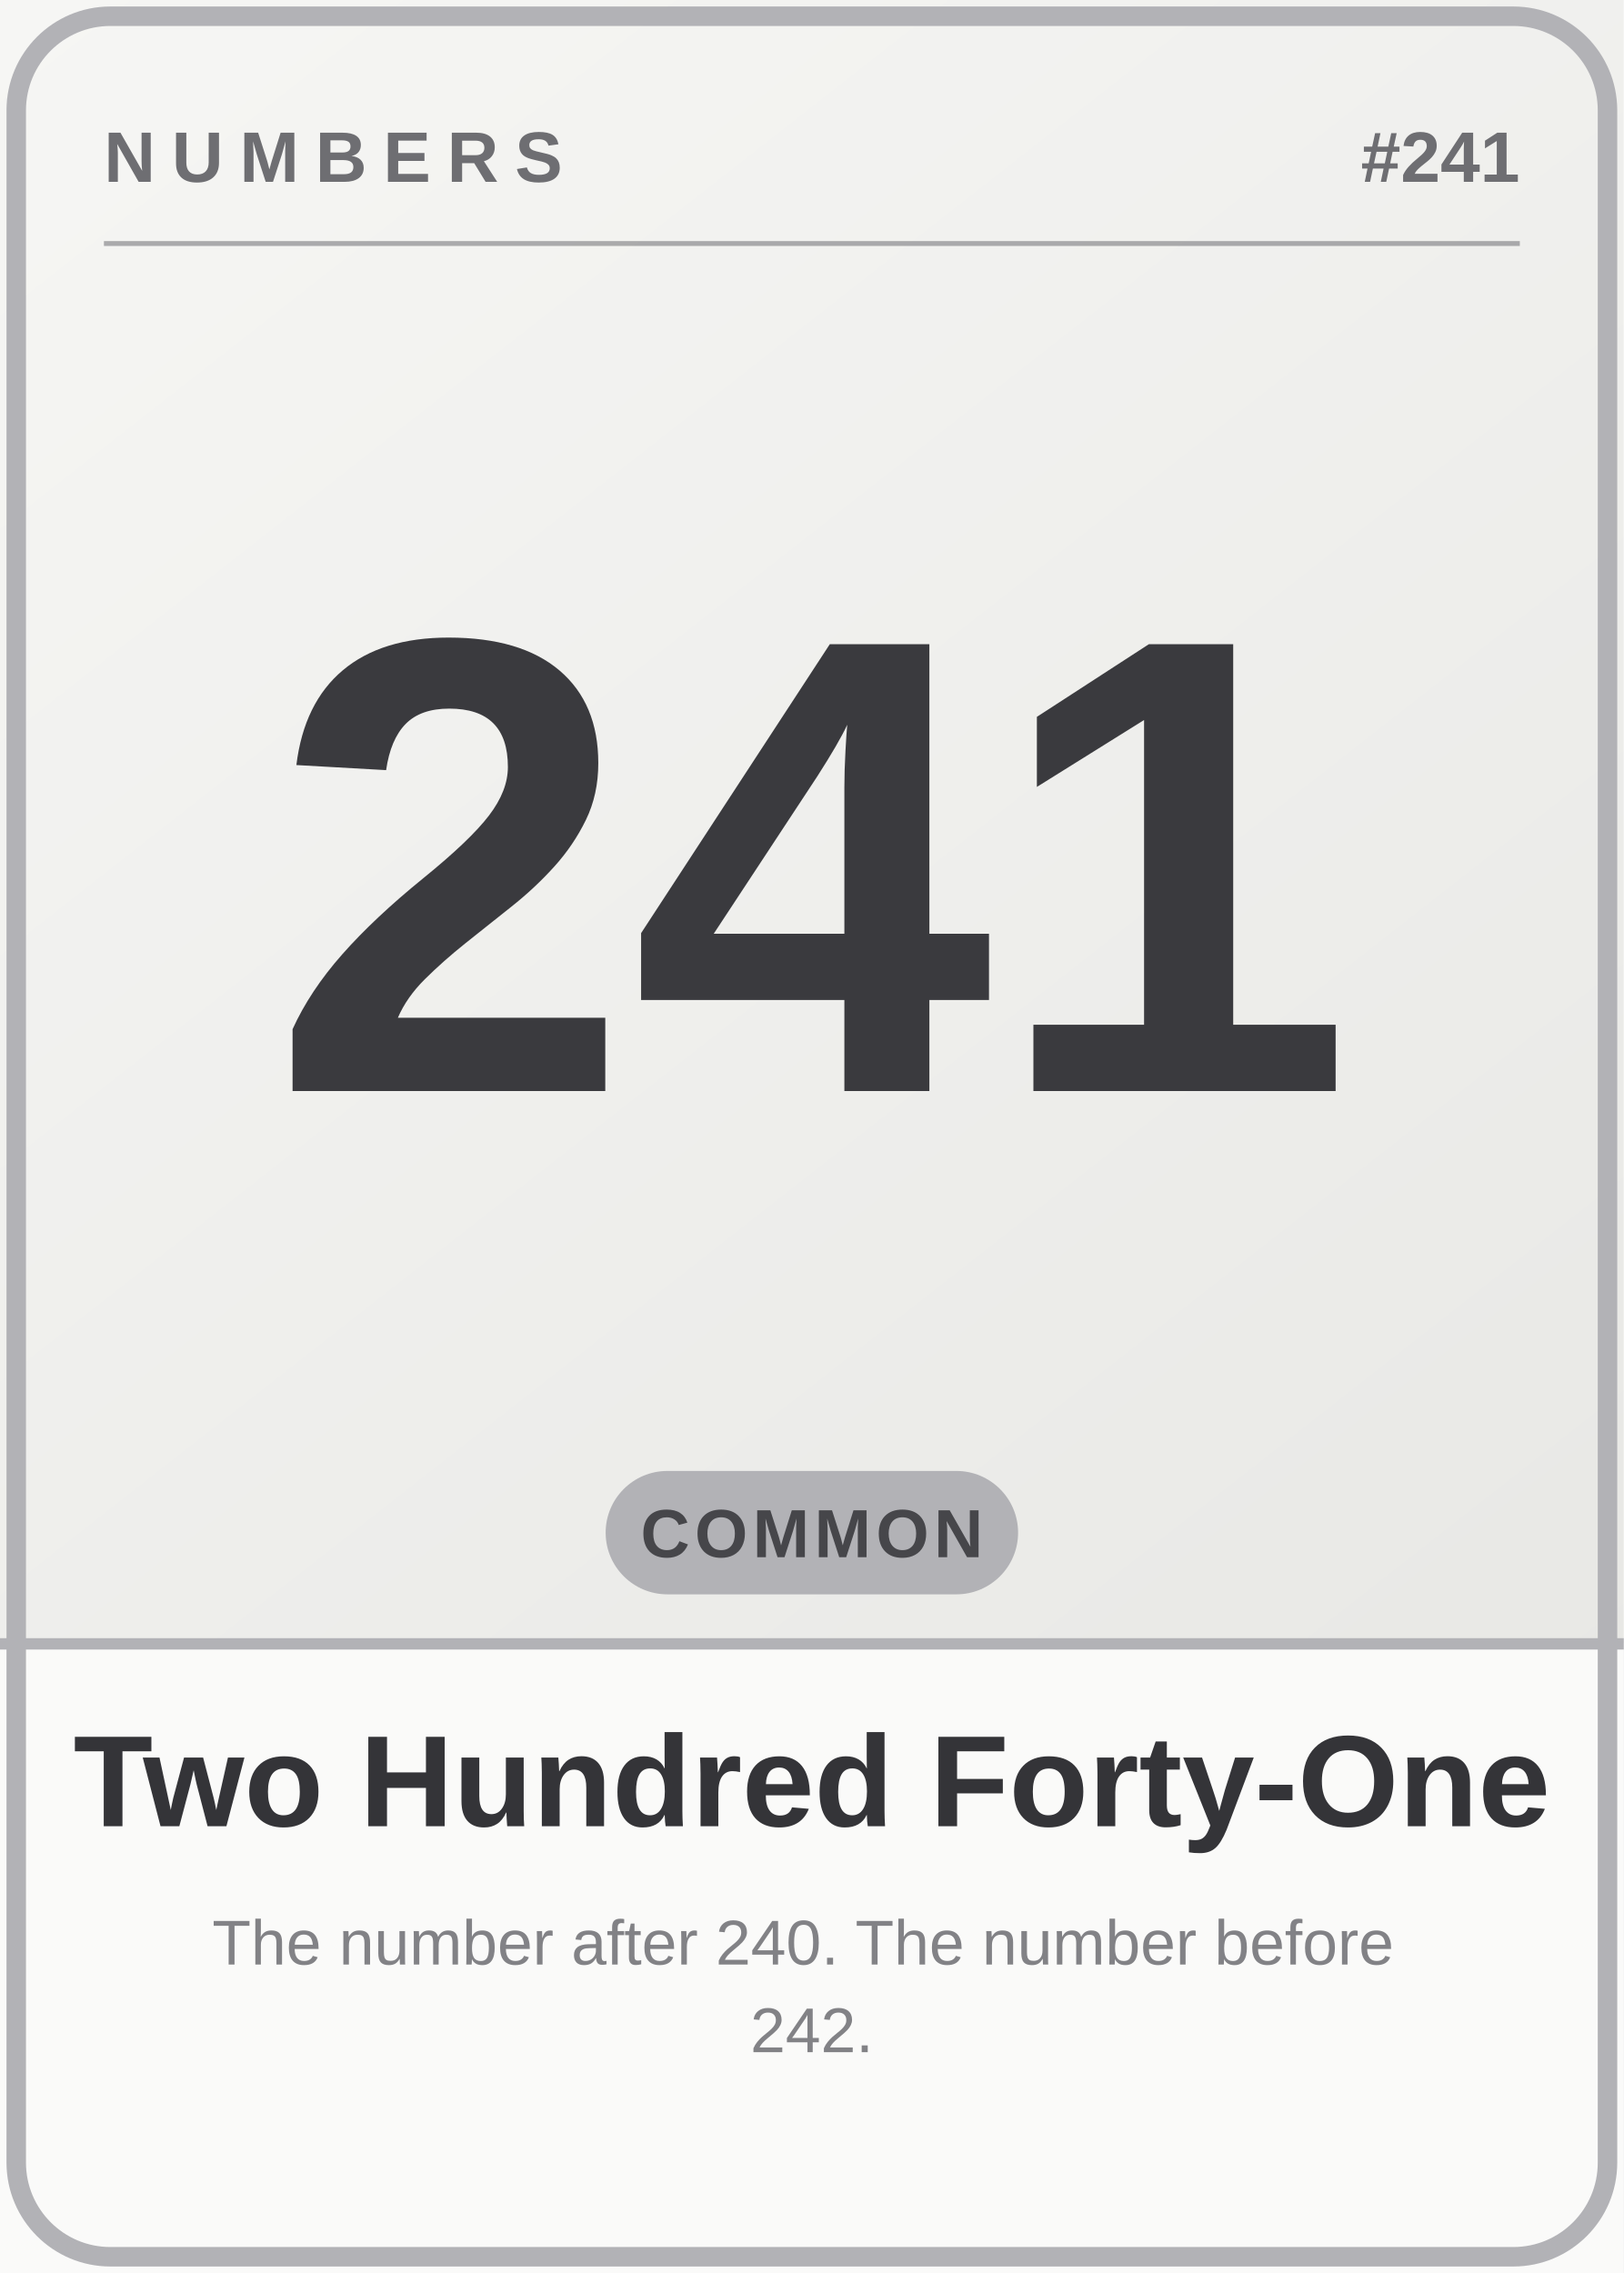
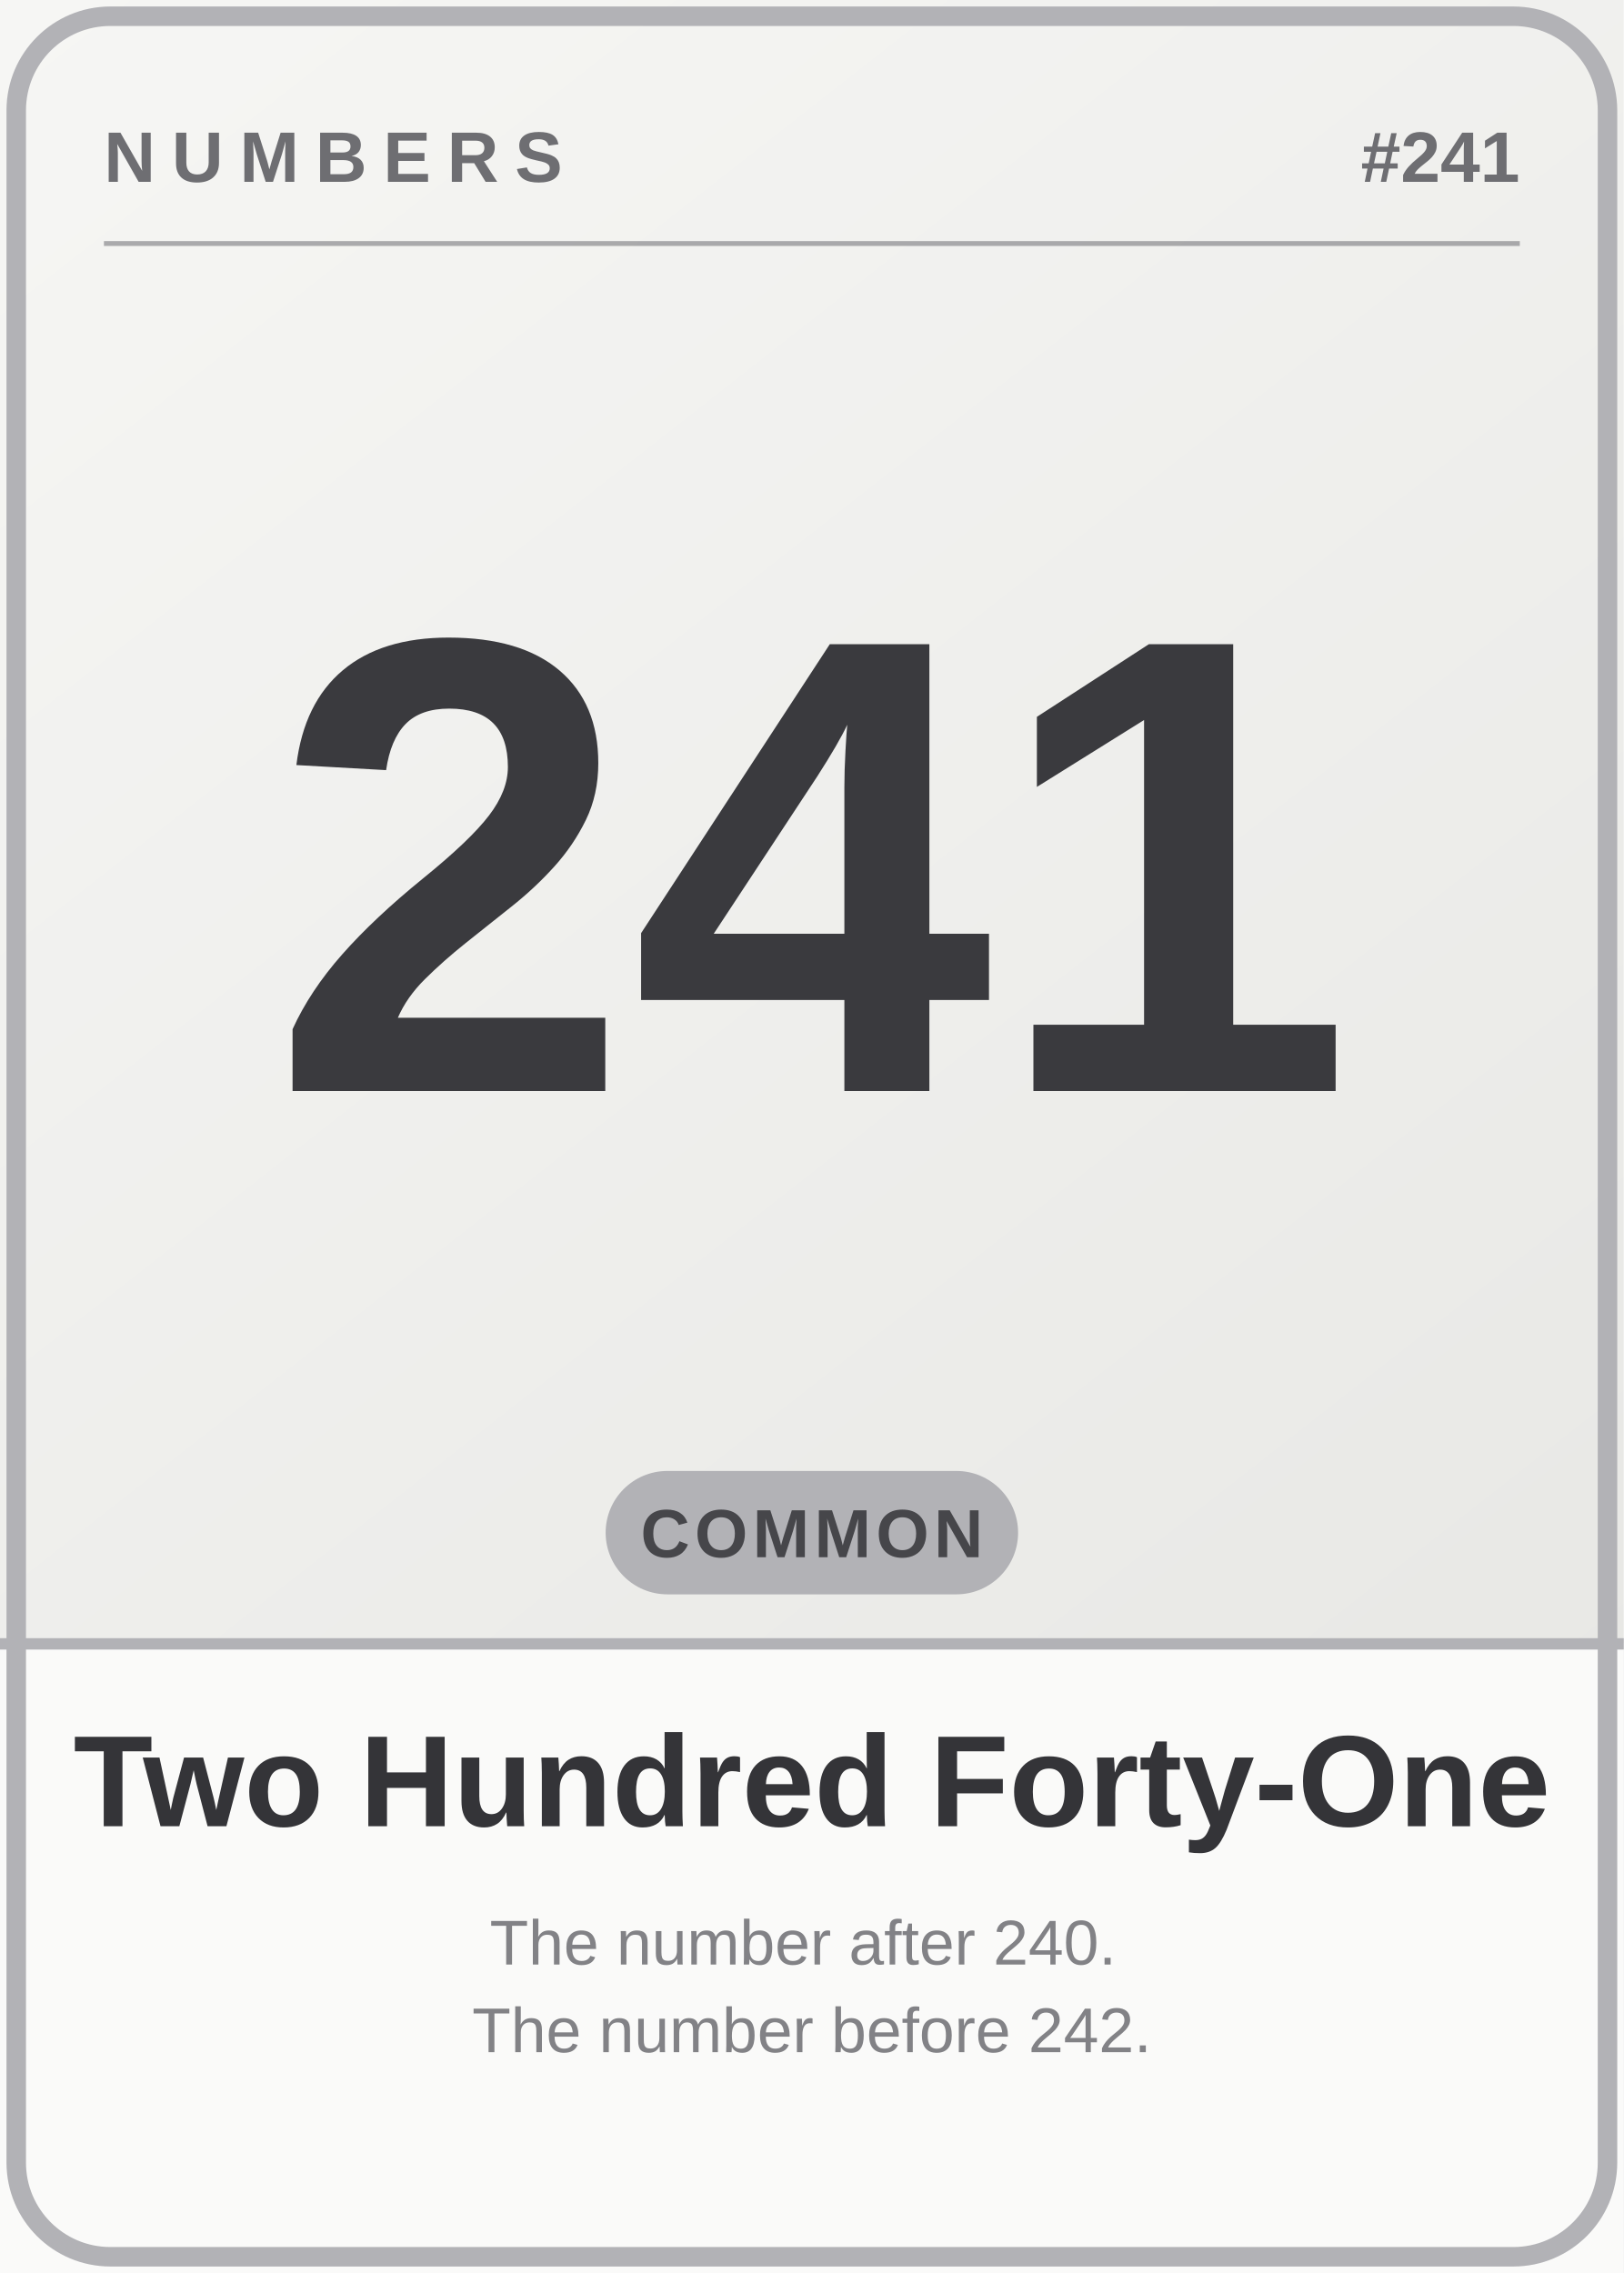
<svg xmlns="http://www.w3.org/2000/svg" viewBox="0 0 1000 1400">
  <defs>
    <linearGradient id="bg" x1="0" y1="0" x2="0.55" y2="1">
      <stop offset="0" stop-color="#f6f6f4" />
      <stop offset="1" stop-color="#e8e8e5" />
    </linearGradient>
  </defs>
  <rect width="1000" height="1400" fill="url(#bg)" />
  <rect y="1012" width="1000" height="388" fill="#fafaf9" />
  <text x="500" y="528" dy="0.36em" text-anchor="middle" font-family="Arial, Helvetica, sans-serif" font-weight="900" font-size="400" fill="#3a3a3e">241</text>
  <text x="64" y="112" font-family="Arial, Helvetica, sans-serif" font-weight="700" font-size="44" letter-spacing="10" fill="#6e6e72">NUMBERS</text>
  <text x="936" y="112" text-anchor="end" font-family="Arial, Helvetica, sans-serif" font-weight="700" font-size="44" fill="#6e6e72">#241</text>
  <line x1="64" y1="150" x2="936" y2="150" stroke="#6e6e72" stroke-width="3" opacity="0.55" />
  <rect x="373" y="906" width="254" height="76" rx="38" fill="#b2b2b6" />
  <text x="500" y="944" dy="0.36em" text-anchor="middle" font-family="Arial, Helvetica, sans-serif" font-weight="700" font-size="42" letter-spacing="3" fill="#46464a">COMMON</text>
  <rect y="1009" width="1000" height="7" fill="#b2b2b6" />
  <text x="500" y="1096" dy="0.36em" text-anchor="middle" font-family="Arial, Helvetica, sans-serif" font-weight="700" font-size="80" fill="#343438">Two Hundred Forty-One</text>
  <text y="1210" font-family="Arial, Helvetica, sans-serif" font-size="39" fill="#828286" text-anchor="middle">
-     <tspan x="500" dy="0">The number after 240. The number before</tspan>
-     <tspan x="500" dy="54">242.</tspan>
+     <tspan x="500" dy="0" font-size="39">The number after 240.</tspan>
+     <tspan x="500" dy="54" font-size="39">The number before 242.</tspan>
  </text>
  <rect x="10" y="10" width="980" height="1380" rx="58" fill="none" stroke="#b2b2b6" stroke-width="12" />
</svg>
